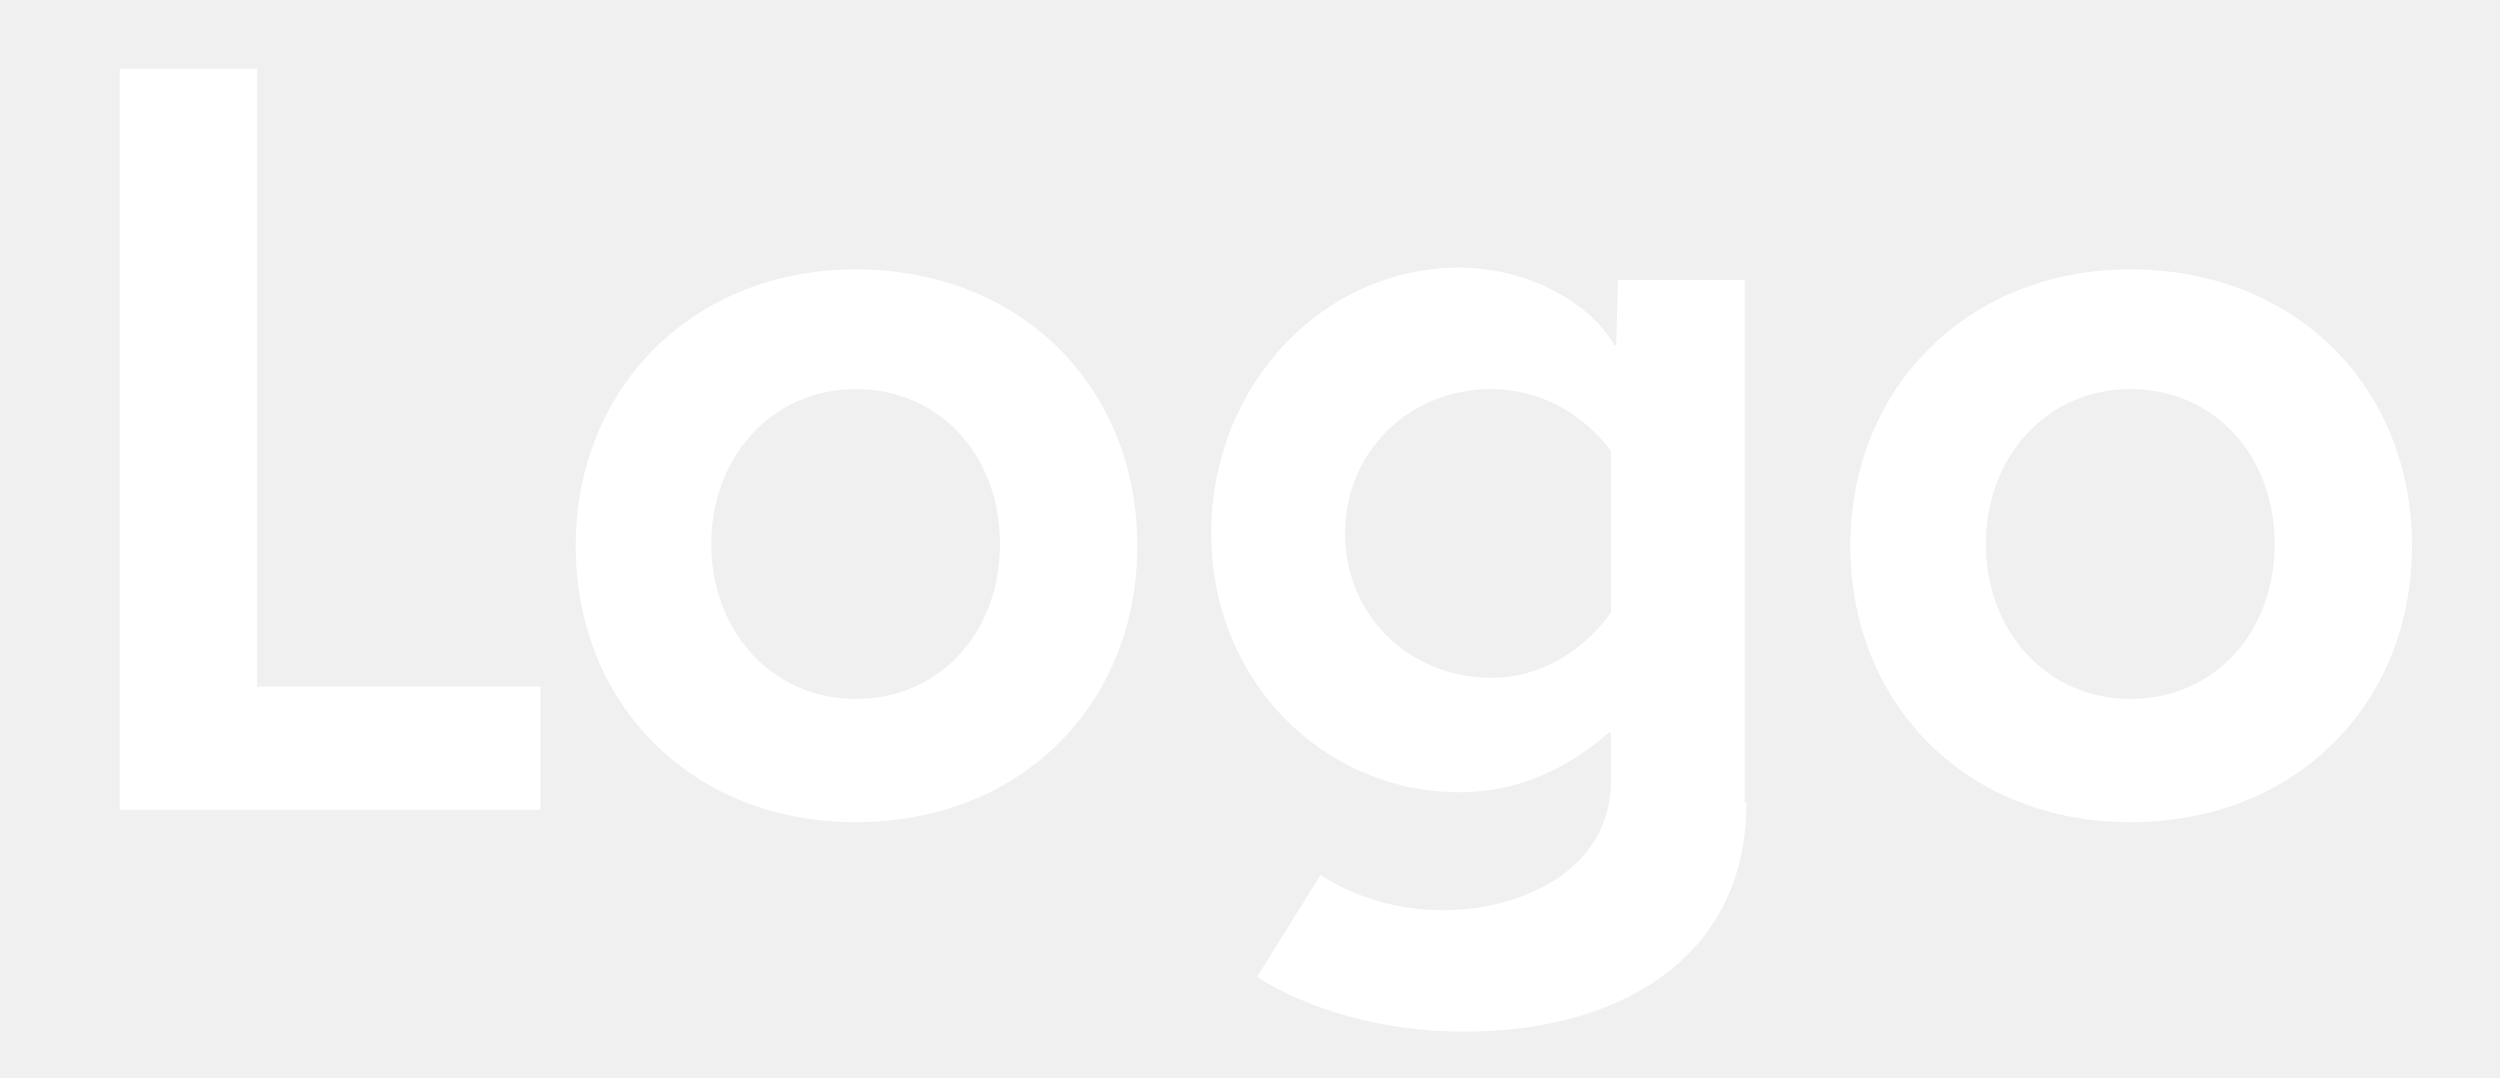
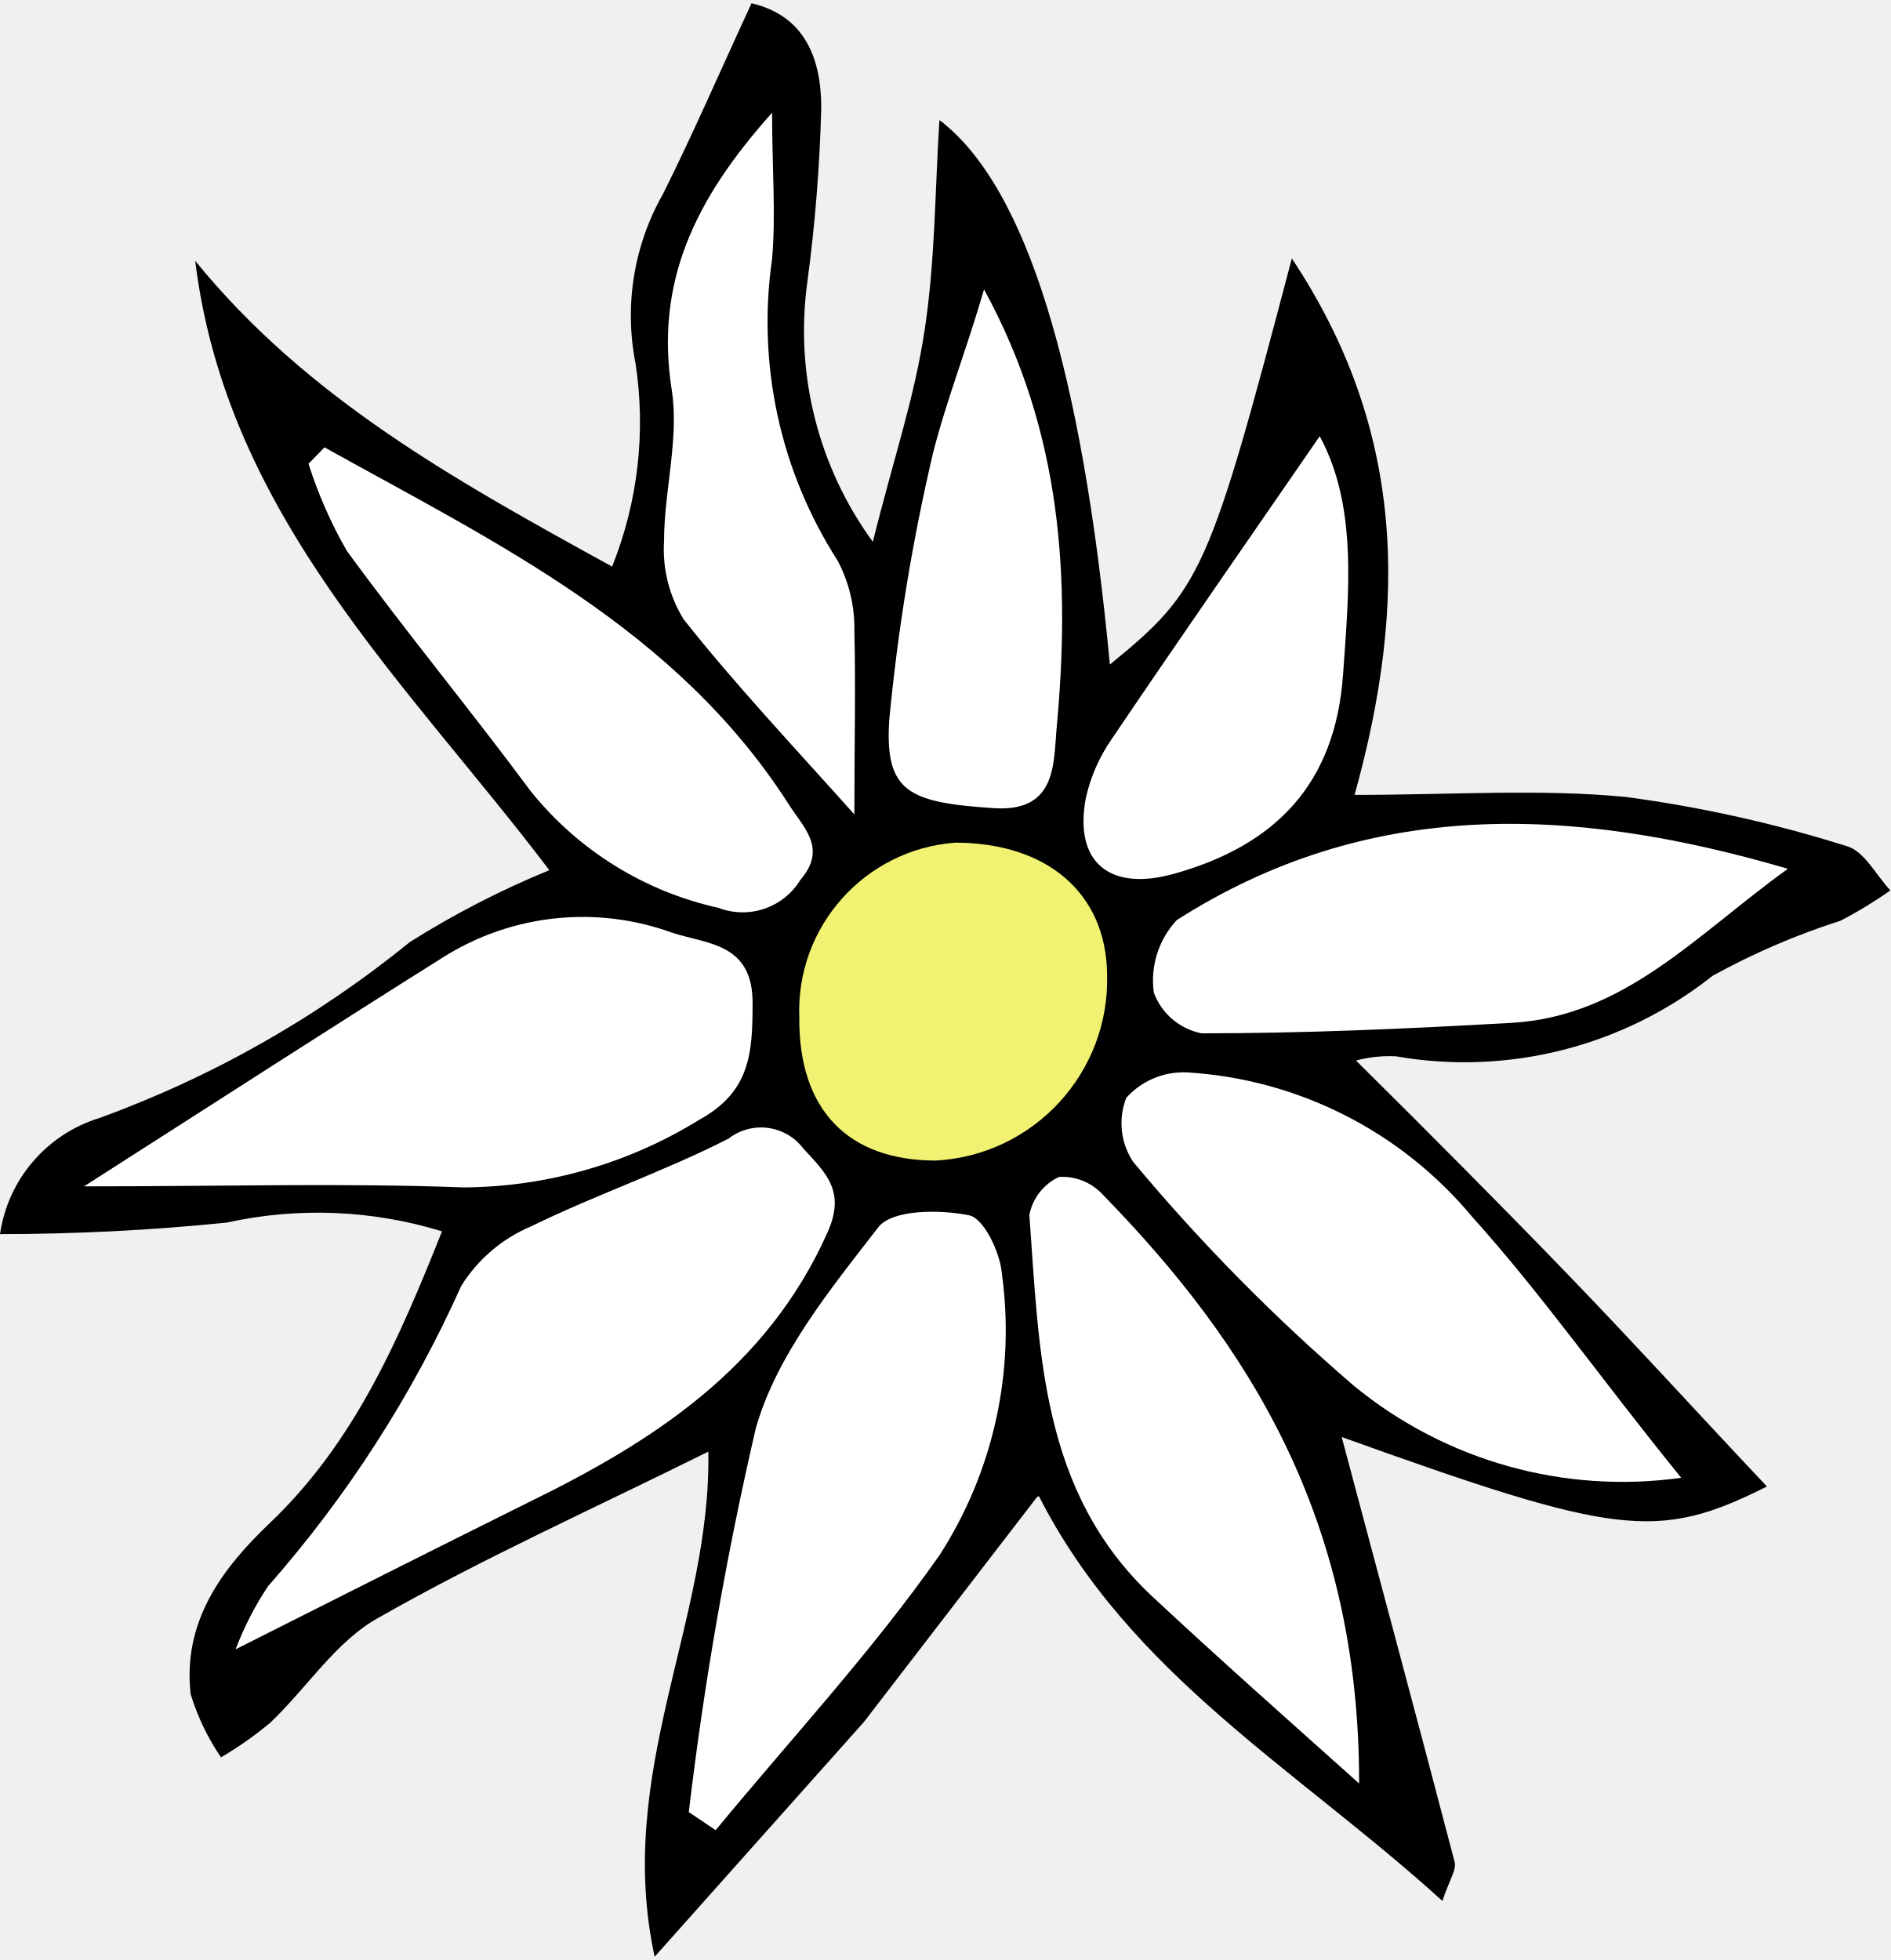
- <svg xmlns="http://www.w3.org/2000/svg" version="1.1" id="Layer_1" x="0px" y="0px" viewBox="0 0 142 61.2" style="enable-background:new 0 0 142 61.2;" xml:space="preserve">
-   <style type="text/css">
- 	.st0{fill:#FFFFFF;}
- </style>
-   <g>
-     <path class="st0" d="M6.8,46V3.9h7.8V39h16.1v7H6.8z" />
-     <path class="st0" d="M48.6,46.7c-9.3,0-15.9-6.7-15.9-15.7s6.7-15.7,15.9-15.7c9.4,0,16,6.7,16,15.7S58,46.7,48.6,46.7z M48.6,22.1   c-4.7,0-8.2,3.8-8.2,8.8s3.5,8.8,8.2,8.8c4.8,0,8.2-3.8,8.2-8.8S53.4,22.1,48.6,22.1z" />
-     <path class="st0" d="M99.2,45.6c0,9-7.5,13-16,13c-4.8,0-8.9-1.3-11.8-3.1l3.6-5.8c1.7,1.1,4.1,2,6.9,2c5,0,9.6-2.6,9.6-7.3v-2.8   h-0.1c-2.3,2-5.1,3.4-8.5,3.4c-7.7,0-14.1-6.3-14.1-14.7c0-8.5,6.4-15.1,14.1-15.1c3.5,0,7.2,1.7,8.8,4.4h0.1l0.1-3.7h7.2V45.6z    M84.7,22.1c-4.6,0-8.3,3.5-8.3,8.2s3.7,8.2,8.3,8.2c2.8,0,5.2-1.5,6.8-3.7v-9.2C89.9,23.5,87.5,22.1,84.7,22.1z" />
-     <path class="st0" d="M121,46.7c-9.3,0-15.9-6.7-15.9-15.7s6.7-15.7,15.9-15.7c9.4,0,16,6.7,16,15.7S130.4,46.7,121,46.7z M121,22.1   c-4.7,0-8.2,3.8-8.2,8.8s3.5,8.8,8.2,8.8c4.8,0,8.2-3.8,8.2-8.8S125.8,22.1,121,22.1z" />
-   </g>
+ <svg xmlns="http://www.w3.org/2000/svg" id="Layer_1" data-name="Layer 1" width="1.91cm" height="1.98cm" viewBox="0 0 54.24 56">
+   <defs>
+     <style>.cls-1{fill:#fff;}.cls-2{fill:#f1f172;}</style>
+   </defs>
+   <path d="M30.56,43.13C33.17,48.28,38,51,42.15,54.77c.18-.57.41-.88.35-1.12-1.07-4.09-2.17-8.17-3.24-12.19,7.87,2.83,9.05,3,12.2,1.42-1.89-2-3.76-4.06-5.69-6.06s-4-4.08-6.1-6.16a3.69,3.69,0,0,1,1.15-.12,11.45,11.45,0,0,0,9.08-2.31,20.5,20.5,0,0,1,3.67-1.58A12.52,12.52,0,0,0,55,25.78c-.41-.44-.75-1.13-1.25-1.27a37.53,37.53,0,0,0-6.33-1.41c-2.46-.24-5-.06-7.79-.06,1.54-5.54,1.44-10.51-1.8-15.39-2.37,9-2.58,9.5-5.22,11.65-.8-8.48-2.4-13.73-4.89-15.62-.13,2.06-.12,4-.42,6s-.89,3.68-1.49,6.1a10.27,10.27,0,0,1-1.88-7.45,46.38,46.38,0,0,0,.4-5c0-1.4-.46-2.64-2-3-.88,1.9-1.66,3.71-2.54,5.47A7.06,7.06,0,0,0,19,10.65a11.13,11.13,0,0,1-.67,5.84C13.8,14,9.58,11.66,6.37,7.72c.9,7.33,6.09,12.11,10.16,17.48a25.81,25.81,0,0,0-4,2.06,30.82,30.82,0,0,1-8.91,5.05A4.1,4.1,0,0,0,.77,35.64a64.71,64.71,0,0,0,6.5-.33,12.14,12.14,0,0,1,6.18.25c-1.25,3.14-2.52,6.06-4.93,8.36C7.15,45.22,6,46.75,6.24,48.84a6.68,6.68,0,0,0,.87,1.81,10.33,10.33,0,0,0,1.42-1c1.05-1,1.88-2.33,3.09-3,3-1.71,6.19-3.14,9.47-4.77.09,4.86-2.69,9.18-1.54,14.49l6-6.73,4.29-6.15.75-.34C33.17,48.28,38,51,42.15,54.77c.18-.57.41-.88.35-1.12-1.07-4.09-2.17-8.17-3.24-12.19,7.87,2.83,9.05,3,12.2,1.42-1.89-2-3.76-4.06-5.69-6.06s-4-4.08-6.1-6.16a3.69,3.69,0,0,1,1.15-.12,11.45,11.45,0,0,0,9.08-2.31,20.5,20.5,0,0,1,3.67-1.58A12.52,12.52,0,0,0,55,25.78c-.41-.44-.75-1.13-1.25-1.27a37.53,37.53,0,0,0-6.33-1.41c-2.46-.24-5-.06-7.79-.06,1.54-5.54,1.44-10.51-1.8-15.39-2.37,9-2.58,9.5-5.22,11.65-.8-8.48-2.4-13.73-4.89-15.62-.13,2.06-.12,4-.42,6s-.89,3.68-1.49,6.1a10.27,10.27,0,0,1-1.88-7.45,46.38,46.38,0,0,0,.4-5c0-1.4-.46-2.64-2-3-.88,1.9-1.66,3.71-2.54,5.47A7.06,7.06,0,0,0,19,10.65a11.13,11.13,0,0,1-.67,5.84C13.8,14,9.58,11.66,6.37,7.72c.9,7.33,6.09,12.11,10.16,17.48a25.81,25.81,0,0,0-4,2.06,30.82,30.82,0,0,1-8.91,5.05A4.1,4.1,0,0,0,.77,35.64a64.71,64.71,0,0,0,6.5-.33,12.14,12.14,0,0,1,6.18.25c-1.25,3.14-2.52,6.06-4.93,8.36C7.15,45.22,6,46.75,6.24,48.84a6.68,6.68,0,0,0,.87,1.81,10.33,10.33,0,0,0,1.42-1c1.05-1,1.88-2.33,3.09-3,3-1.71,6.19-3.14,9.47-4.77.09,4.86-2.69,9.18-1.54,14.49l6-6.73m-18-2.07C10.6,46,13.27,44.66,16,43.35c3.62-1.75,6.87-3.86,8.61-7.76.52-1.16,0-1.68-.69-2.4a1.52,1.52,0,0,0-2.15-.29c-1.84.94-3.81,1.61-5.67,2.52a4.34,4.34,0,0,0-2,1.71,34.17,34.17,0,0,1-5.57,8.61A9.07,9.07,0,0,0,7.53,47.55ZM3.18,34.27c4,0,7.45-.1,10.87,0a13,13,0,0,0,6.78-1.94c1.47-.81,1.52-1.92,1.53-3.36,0-1.73-1.31-1.71-2.29-2a7.5,7.5,0,0,0-6.59.73C10.26,29.72,7.06,31.79,3.18,34.27ZM49,42.63c-2.25-2.82-4-5.27-6-7.49A11.54,11.54,0,0,0,34.82,31a2.21,2.21,0,0,0-1.74.75,2,2,0,0,0,.2,1.84A54.27,54.27,0,0,0,39.62,40,12.14,12.14,0,0,0,49,42.63ZM20.53,52.22l.77.5c2.16-2.62,4.49-5.13,6.43-7.9a11.91,11.91,0,0,0,1.78-8.08c-.05-.6-.52-1.58-.94-1.66-.84-.17-2.2-.17-2.6.34C24.59,37.2,23,39.1,22.45,41.2A101.5,101.5,0,0,0,20.53,52.22Zm19.23-.82c0-7.58-3.15-12.59-7.38-16.95A1.57,1.57,0,0,0,31.15,34a1.52,1.52,0,0,0-.85,1.12c.29,3.92.32,8,3.51,10.93C35.77,47.84,37.78,49.61,39.76,51.4Zm12.3-26.24c-6.24-1.83-12.06-2-17.53,1.47a2.54,2.54,0,0,0-.66,2.08,1.84,1.84,0,0,0,1.37,1.17c3,0,5.92-.13,8.88-.3C47.38,29.4,49.43,27.05,52.06,25.16Zm-42-12.09-.47.47a12.8,12.8,0,0,0,1.1,2.5c1.71,2.34,3.56,4.58,5.28,6.9a9.56,9.56,0,0,0,5.39,3.34,1.94,1.94,0,0,0,2.35-.8c.79-.92.08-1.51-.34-2.18C20.16,18.26,15,15.81,10.08,13.07ZM28.17,24.41a4.84,4.84,0,0,0-4.47,5c0,2.66,1.41,4.15,3.92,4.1a5.2,5.2,0,0,0,4.91-5.35C32.5,25.84,30.79,24.37,28.17,24.41Zm-2.89-.81c0-2,0-3.61,0-5.25a4.14,4.14,0,0,0-.48-2A12.66,12.66,0,0,1,22.9,7.66c.13-1.28,0-2.58,0-4.19C20.69,6,19.56,8.34,20,11.42c.22,1.4-.23,2.89-.22,4.34A3.82,3.82,0,0,0,20.38,18C21.85,19.86,23.49,21.59,25.28,23.6ZM29,8.54c-.55,1.75-1.13,3.21-1.45,4.72a56.84,56.84,0,0,0-1.25,7.64c-.15,2.06.54,2.36,3,2.52,1.83.12,1.71-1.26,1.8-2.27C31.52,16.86,31.29,12.65,29,8.54Zm9.59,4.21c-2,2.9-4,5.78-6,8.69a4.82,4.82,0,0,0-.74,1.69c-.35,1.86.7,2.69,2.54,2.17,2.92-.82,4.62-2.59,4.84-5.72C39.47,17.17,39.71,14.78,38.63,12.75Z" transform="translate(-0.77 -0.35)" />
+   <path class="cls-1" d="M7.53,47.55a9.07,9.07,0,0,1,.93-1.81A34.17,34.17,0,0,0,14,37.13a4.34,4.34,0,0,1,2-1.71c1.86-.91,3.83-1.58,5.67-2.52a1.52,1.52,0,0,1,2.15.29c.67.72,1.21,1.24.69,2.4-1.74,3.9-5,6-8.61,7.76C13.27,44.66,10.6,46,7.53,47.55Z" transform="translate(-0.77 -0.35)" />
+   <path class="cls-1" d="M3.18,34.27c3.88-2.48,7.08-4.55,10.3-6.57A7.5,7.5,0,0,1,20.07,27c1,.32,2.29.3,2.29,2,0,1.44-.06,2.55-1.53,3.36a13,13,0,0,1-6.78,1.94C10.63,34.17,7.2,34.27,3.18,34.27Z" transform="translate(-0.77 -0.35)" />
+   <path class="cls-1" d="M49,42.63A12.14,12.14,0,0,1,39.62,40a54.27,54.27,0,0,1-6.34-6.43,2,2,0,0,1-.2-1.84A2.21,2.21,0,0,1,34.82,31,11.54,11.54,0,0,1,43,35.14C45,37.36,46.71,39.81,49,42.63Z" transform="translate(-0.77 -0.35)" />
+   <path class="cls-1" d="M20.53,52.22a101.5,101.5,0,0,1,1.92-11c.59-2.1,2.14-4,3.52-5.78.4-.51,1.76-.51,2.6-.34.42.08.89,1.06.94,1.66a11.91,11.91,0,0,1-1.78,8.08c-1.94,2.77-4.27,5.28-6.43,7.9Z" transform="translate(-0.77 -0.35)" />
+   <path class="cls-1" d="M39.76,51.4c-2-1.79-4-3.56-5.95-5.38-3.19-3-3.22-7-3.51-10.93A1.52,1.52,0,0,1,31.15,34a1.57,1.57,0,0,1,1.23.48C36.61,38.81,39.77,43.82,39.76,51.4Z" transform="translate(-0.77 -0.35)" />
+   <path class="cls-1" d="M52.06,25.16c-2.63,1.89-4.68,4.24-7.94,4.42-3,.17-5.92.3-8.88.3a1.84,1.84,0,0,1-1.37-1.17,2.54,2.54,0,0,1,.66-2.08C40,23.14,45.82,23.33,52.06,25.16Z" transform="translate(-0.77 -0.35)" />
+   <path class="cls-1" d="M10.08,13.07C15,15.81,20.16,18.26,23.39,23.3c.42.67,1.13,1.26.34,2.18a1.94,1.94,0,0,1-2.35.8A9.56,9.56,0,0,1,16,22.94c-1.72-2.32-3.57-4.56-5.28-6.9a12.8,12.8,0,0,1-1.1-2.5Z" transform="translate(-0.77 -0.35)" />
+   <path class="cls-2" d="M28.17,24.41c2.62,0,4.33,1.43,4.36,3.77a5.2,5.2,0,0,1-4.91,5.35c-2.51,0-3.94-1.44-3.92-4.1A4.84,4.84,0,0,1,28.17,24.41Z" transform="translate(-0.77 -0.35)" />
+   <path class="cls-1" d="M25.28,23.6c-1.79-2-3.43-3.74-4.9-5.6a3.82,3.82,0,0,1-.56-2.24c0-1.45.44-2.94.22-4.34-.48-3.08.65-5.46,2.88-7.95,0,1.61.11,2.91,0,4.19a12.66,12.66,0,0,0,1.88,8.66,4.14,4.14,0,0,1,.48,2C25.32,20,25.28,21.64,25.28,23.6Z" transform="translate(-0.77 -0.35)" />
+   <path class="cls-1" d="M29,8.54c2.25,4.11,2.48,8.32,2.08,12.61-.09,1,0,2.39-1.8,2.27-2.44-.16-3.13-.46-3-2.52a56.84,56.84,0,0,1,1.25-7.64C27.91,11.75,28.49,10.29,29,8.54Z" transform="translate(-0.77 -0.35)" />
+   <path class="cls-1" d="M38.63,12.75c1.08,2,.84,4.42.67,6.83-.22,3.13-1.92,4.9-4.84,5.72-1.84.52-2.89-.31-2.54-2.17a4.82,4.82,0,0,1,.74-1.69C34.63,18.53,36.63,15.65,38.63,12.75Z" transform="translate(-0.77 -0.35)" />
</svg>
